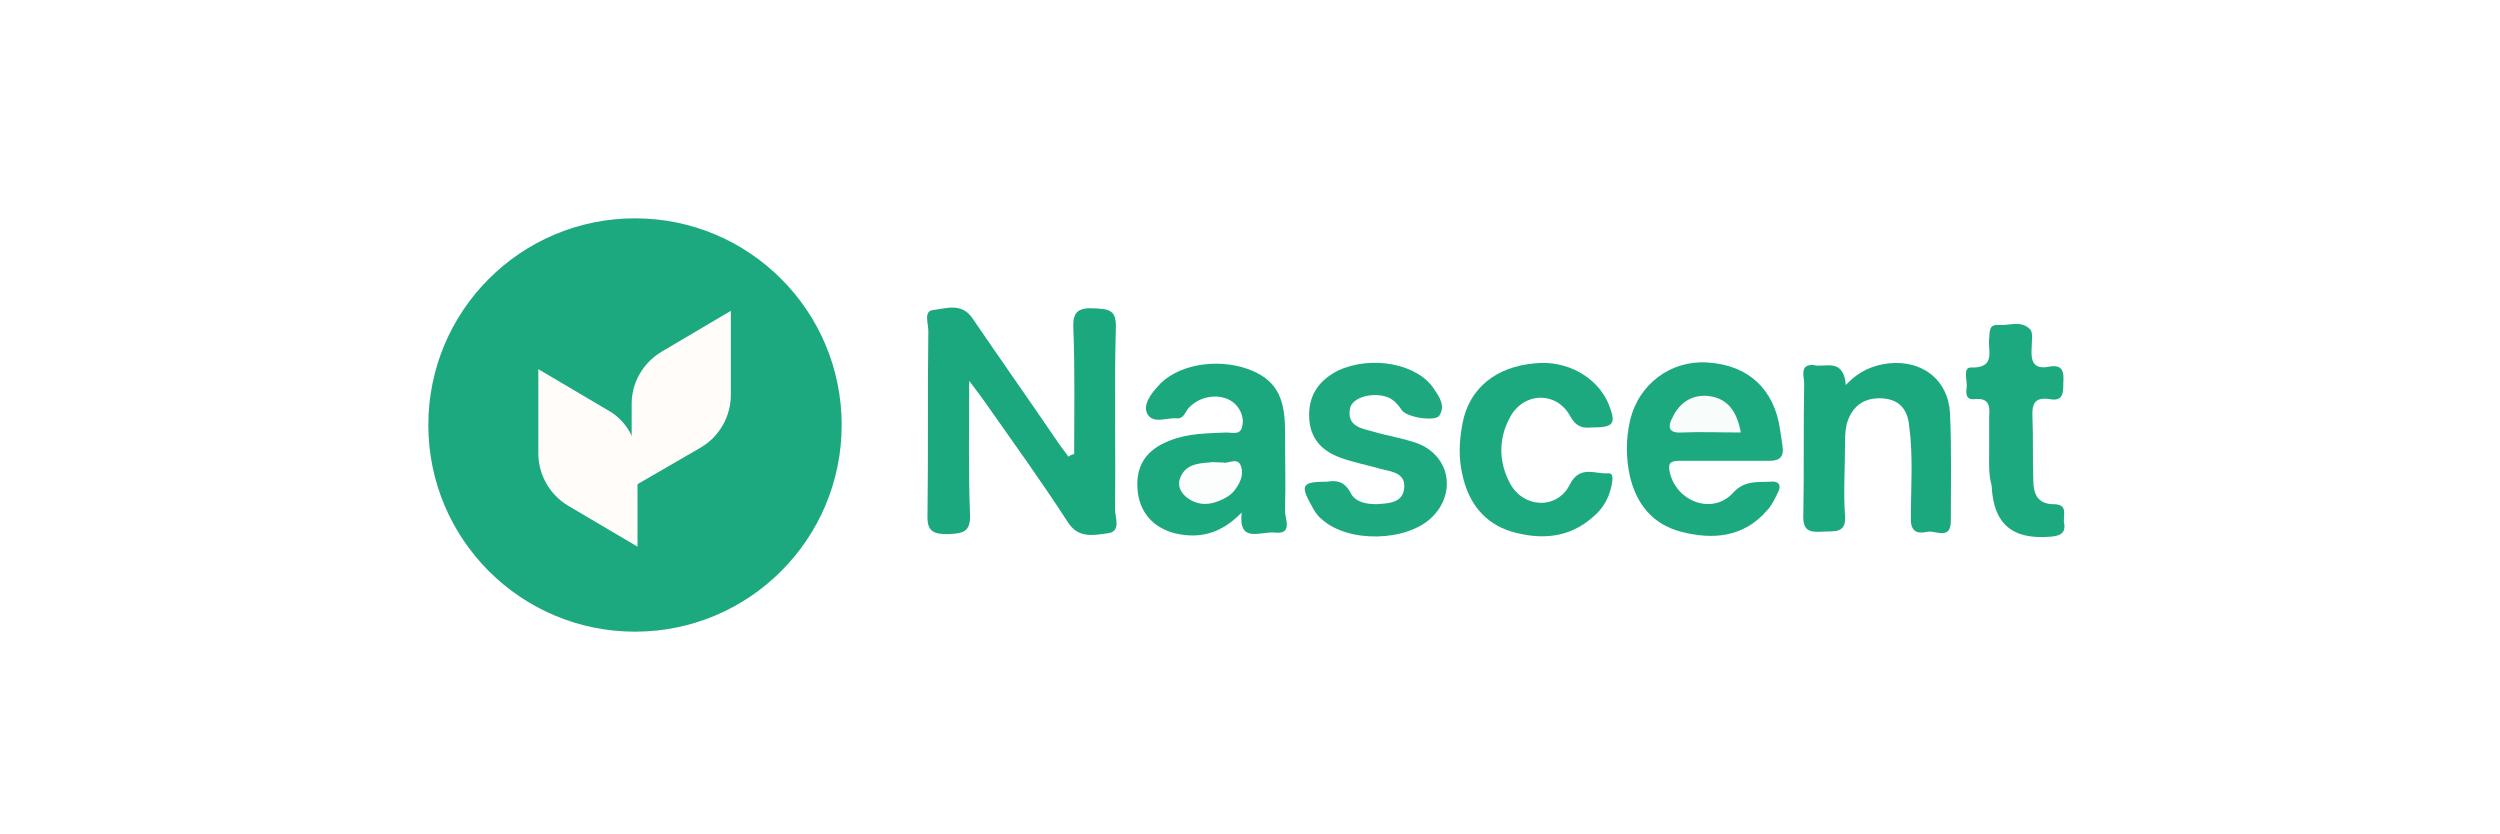
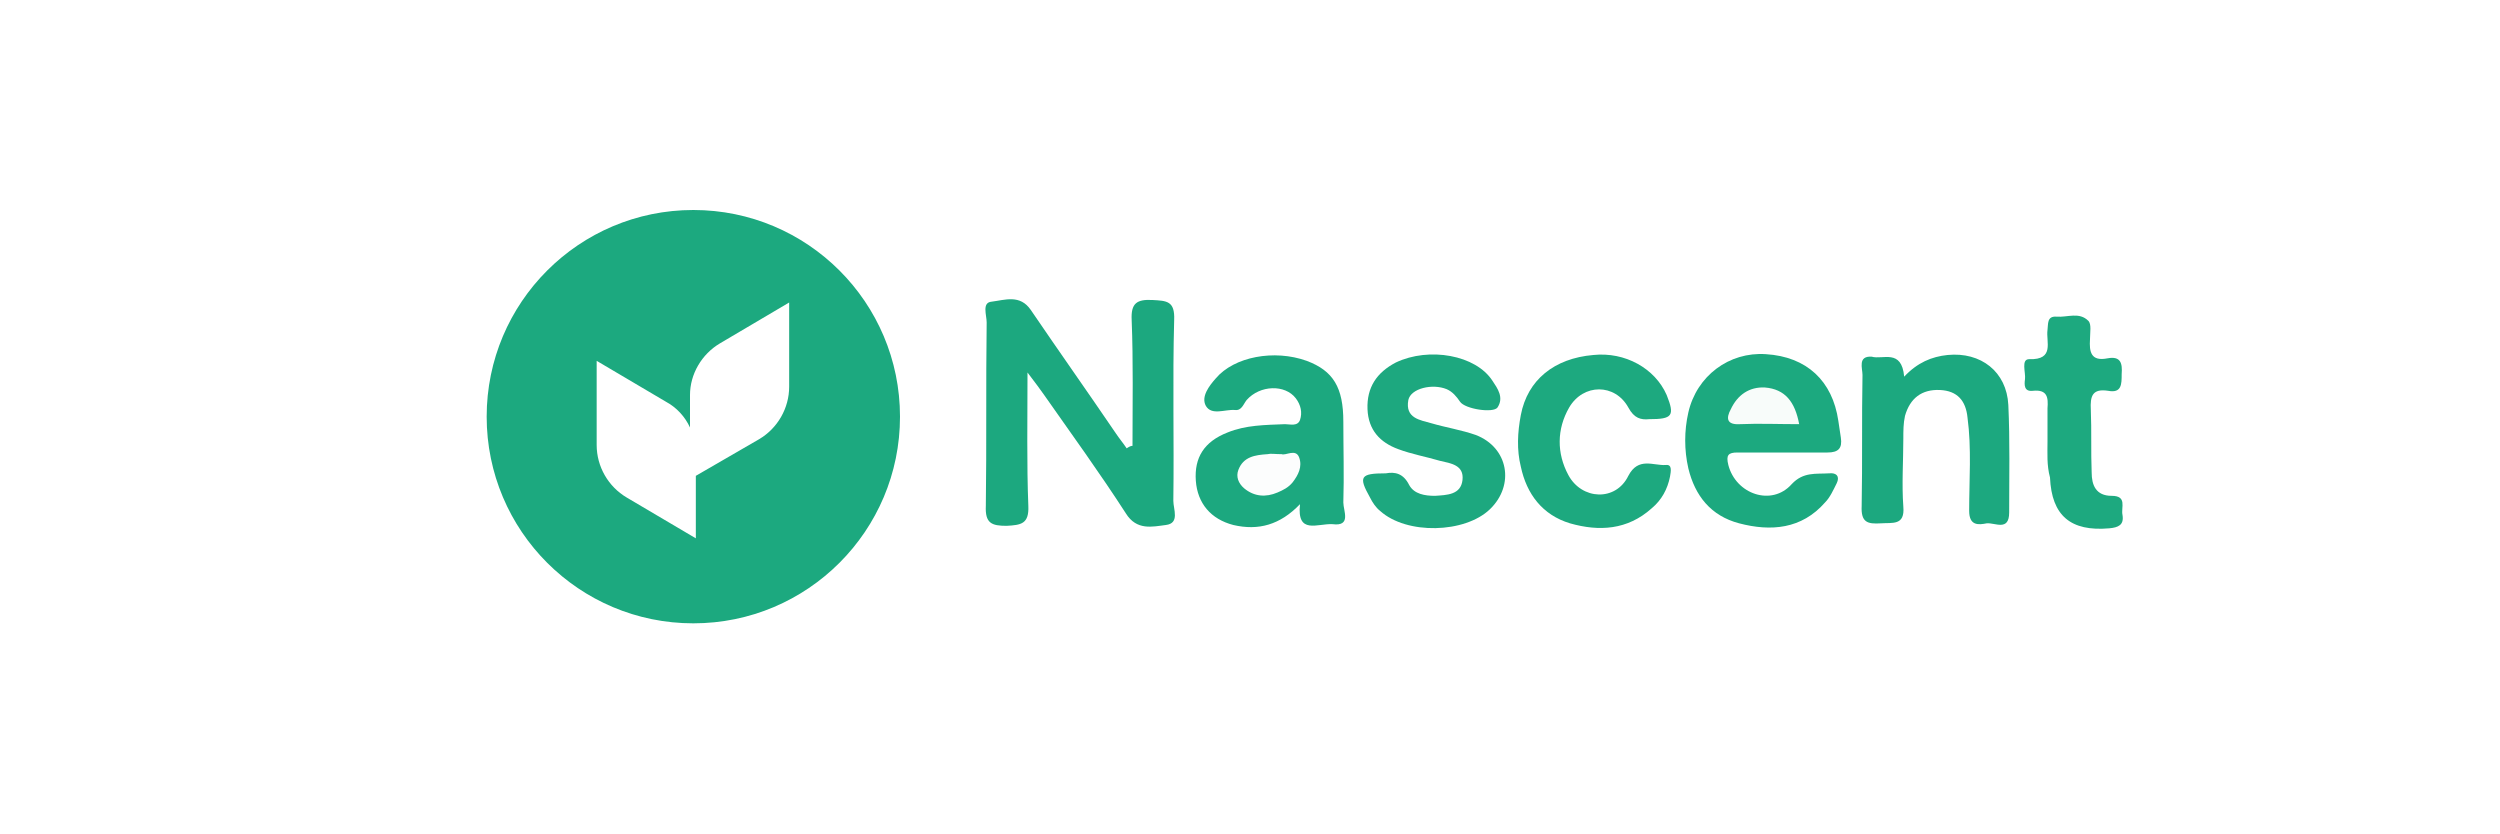
<svg xmlns="http://www.w3.org/2000/svg" version="1.1" id="katman_1" x="0px" y="0px" viewBox="0 0 300 100" style="enable-background:new 0 0 300 100;" xml:space="preserve">
  <style type="text/css">
- 	.st0{fill:#FFFCFA;}
+ 	.st0{display:none;fill:#FFFCFA;}
	.st1{fill-rule:evenodd;clip-rule:evenodd;fill:#1CA97F;}
	.st2{display:none;fill:#FEFEFE;}
	.st3{fill:#1CA87F;}
	.st4{fill:#1CA97F;}
	.st5{fill:#1DA87F;}
	.st6{fill:#1DA97F;}
	.st7{fill:#FCFDFD;}
	.st8{fill:#F8FCFA;}
</style>
-   <path class="st0" d="M76.2,26.2L76.2,26.2C89.9,26.2,101,37.3,101,51l0,0c0,13.7-11.1,24.8-24.8,24.8l0,0  c-13.7,0-24.8-11.1-24.8-24.8l0,0C51.4,37.3,62.5,26.2,76.2,26.2z" />
-   <path class="st1" d="M76.2,75.8C89.9,75.8,101,64.7,101,51c0-13.7-11.1-24.8-24.8-24.8S51.4,37.3,51.4,51  C51.4,64.7,62.5,75.8,76.2,75.8z M79.4,42.2l8.3-4.9l0,10.1c0,2.6-1.4,5-3.6,6.3l-7.6,4.4v7.5l-8.3-4.9c-2.2-1.3-3.6-3.7-3.6-6.3  l0-10.1l8.3,4.9c1.3,0.7,2.3,1.8,2.9,3.1v-3.9C75.8,45.9,77.2,43.5,79.4,42.2z" />
+   <path class="st0" d="M83.2,25.2L83.2,25.2C96.9,25.2,108,36.3,108,50l0,0c0,13.7-11.1,24.8-24.8,24.8l0,0  c-13.7,0-24.8-11.1-24.8-24.8l0,0C58.4,36.3,69.5,25.2,83.2,25.2z" />
+   <path class="st1" d="M83.2,74.8C96.9,74.8,108,63.7,108,50S96.9,25.2,83.2,25.2S58.4,36.3,58.4,50S69.5,74.8,83.2,74.8z M86.4,41.2  l8.3-4.9l0,10.1c0,2.6-1.4,5-3.6,6.3l-7.6,4.4v7.5l-8.3-4.9c-2.2-1.3-3.6-3.7-3.6-6.3l0-10.1l8.3,4.9c1.3,0.7,2.3,1.8,2.9,3.1v-3.9  C82.8,44.9,84.2,42.5,86.4,41.2z" />
  <g>
-     <path class="st2" d="M103,74.4c0-14.7,0-29.4,0-44.2c0-1.5,0.3-1.8,1.8-1.8c49.1,0.1,98.3,0.1,147.4,0c1.5,0,1.8,0.3,1.8,1.8   c-0.1,14.1-0.1,28.1,0,42.2c0,1.7-0.3,2.1-2,2C202.3,74.4,152.7,74.4,103,74.4z" />
-     <path class="st3" d="M128.9,54.5c0-5,0.1-10.1-0.1-15.1c-0.1-2,0.6-2.5,2.5-2.4c1.7,0.1,2.7,0.1,2.6,2.4c-0.2,7.2,0,14.5-0.1,21.7   c0,1,0.8,2.7-0.9,2.9c-1.6,0.2-3.5,0.7-4.8-1.4c-3.1-4.8-6.5-9.5-9.8-14.2c-0.5-0.7-1-1.4-2-2.7c0,5.8-0.1,10.9,0.1,16   c0.1,2.2-0.9,2.3-2.6,2.4c-1.8,0-2.6-0.3-2.5-2.4c0.1-7.3,0-14.6,0.1-22c0-0.9-0.6-2.4,0.6-2.5c1.6-0.2,3.4-0.9,4.7,1   c3.4,5,6.8,9.8,10.2,14.8c0.4,0.6,0.9,1.2,1.3,1.8C128.5,54.6,128.7,54.5,128.9,54.5z" />
-     <path class="st3" d="M149,61.5c-2.4,2.5-5,3.2-8,2.5c-2.7-0.7-4.3-2.6-4.5-5.3c-0.2-2.8,1-4.7,3.8-5.8c2.2-0.9,4.5-0.9,6.9-1   c0.6,0,1.5,0.3,1.8-0.5c0.3-0.9,0.1-1.8-0.5-2.6c-1.3-1.7-4.3-1.6-5.9,0.2c-0.4,0.5-0.6,1.3-1.4,1.2c-1.2-0.1-2.8,0.7-3.5-0.5   c-0.6-1.1,0.4-2.4,1.2-3.3c2.2-2.6,7-3.5,10.9-2.1c3.2,1.2,4.4,3.2,4.4,7.3c0,3.2,0.1,6.5,0,9.7c0,1,1,2.9-1.3,2.6   C151.1,63.8,148.6,65.2,149,61.5z" />
-     <path class="st4" d="M207,55.3c-1.8,0-3.7,0-5.5,0c-1.1,0-1.4,0.3-1.1,1.5c0.9,3.5,5.2,5,7.6,2.3c1.4-1.5,2.9-1.2,4.5-1.3   c0.9-0.1,1.3,0.4,0.9,1.2c-0.4,0.8-0.8,1.7-1.4,2.3c-2.8,3.2-6.5,3.5-10.3,2.5c-3.4-0.9-5.3-3.3-6.1-6.6c-0.5-2.2-0.5-4.5,0-6.7   c1-4.4,4.9-7.3,9.3-7c4.9,0.3,8,3.2,8.7,8c0.1,0.7,0.2,1.3,0.3,2c0.2,1.3-0.3,1.8-1.6,1.8C210.4,55.3,208.7,55.3,207,55.3z" />
-     <path class="st3" d="M221.5,46.2c1.6-1.7,3.3-2.4,5.2-2.6c4-0.4,7.1,2,7.3,6c0.2,4.3,0.1,8.6,0.1,12.9c0,2.3-1.7,1.2-2.7,1.3   c-1,0.2-2.1,0.3-2.1-1.5c0-3.7,0.3-7.5-0.2-11.2c-0.2-2-1.2-3.2-3.3-3.3c-2.2-0.1-3.6,1-4.2,3.1c-0.2,0.9-0.2,1.8-0.2,2.7   c0,2.7-0.2,5.5,0,8.2c0.2,2.3-1.3,1.9-2.7,2c-1.6,0.1-2.4-0.1-2.3-2.1c0.1-5.2,0-10.5,0.1-15.7c0-0.8-0.6-2.3,1.1-2.2   C218.9,44.2,221.2,42.8,221.5,46.2z" />
-     <path class="st5" d="M159.3,57.8c1.1-0.2,2.1,0,2.8,1.4c0.6,1.1,1.9,1.3,3.1,1.3c1.4-0.1,3.1-0.1,3.3-1.9c0.2-1.8-1.4-2-2.7-2.3   c-1.7-0.5-3.4-0.8-5-1.4c-2.2-0.8-3.6-2.3-3.7-4.8c-0.1-2.6,1.1-4.4,3.4-5.6c4-1.9,9.6-0.9,11.6,2.2c0.6,0.9,1.4,2,0.6,3.2   c-0.5,0.7-3.9,0.2-4.5-0.7c-0.4-0.6-0.9-1.2-1.6-1.5c-1.7-0.7-4.3-0.1-4.6,1.3c-0.4,2.2,1.4,2.4,2.8,2.8c1.7,0.5,3.6,0.8,5.3,1.4   c3.9,1.5,4.7,6,1.7,8.9c-3,2.9-10,3.1-13.2,0.2c-0.5-0.4-0.9-1-1.2-1.6C156,58.2,156.2,57.8,159.3,57.8z" />
-     <path class="st6" d="M190.9,51.3c-1,0.1-1.8-0.1-2.5-1.4c-1.6-2.9-5.4-2.9-7.1,0c-1.5,2.6-1.5,5.5-0.1,8.1c1.6,3,5.7,3.2,7.2,0.1   c1.2-2.3,3-1.2,4.5-1.3c0.8-0.1,0.6,0.8,0.5,1.4c-0.3,1.5-1,2.8-2.2,3.8c-2.9,2.6-6.3,2.8-9.8,1.8c-3.3-1-5.2-3.5-5.9-6.8   c-0.5-2-0.4-4.1,0-6.2c0.8-4.2,4-6.8,8.7-7.2c3.8-0.4,7.4,1.6,8.8,4.8C194,50.9,193.7,51.3,190.9,51.3z" />
-     <path class="st6" d="M238.7,54c0-1.3,0-2.7,0-4c0.1-1.3,0-2.3-1.8-2.1c-1,0.1-1-0.7-0.9-1.4c0.1-0.8-0.5-2.4,0.5-2.4   c3.1,0.1,2-2.1,2.2-3.5c0.1-0.7-0.1-1.7,1.1-1.6c1.3,0.1,2.7-0.6,3.8,0.5c0.4,0.4,0.2,1.4,0.2,2.2c-0.1,1.5,0.1,2.7,2.1,2.3   c1.6-0.3,1.8,0.6,1.7,1.9c0,1.2,0,2.3-1.6,2c-1.9-0.3-2.2,0.6-2.1,2.3c0.1,2.5,0,5,0.1,7.5c0,1.5,0.5,2.8,2.4,2.8   c1.9,0,1.1,1.4,1.3,2.3c0.2,1.2-0.5,1.5-1.6,1.6c-4.6,0.4-6.9-1.5-7.1-6.1C238.6,56.8,238.7,55.4,238.7,54   C238.7,54,238.7,54,238.7,54z" />
-     <path class="st7" d="M146.8,55.5c0.5,0.2,1.7-0.7,2.1,0.4c0.4,1.1-0.1,2.1-0.8,3c-0.5,0.6-1.1,0.9-1.8,1.2c-1.4,0.6-2.8,0.5-4-0.5   c-0.7-0.6-1-1.4-0.7-2.2c0.6-1.6,2-1.8,3.5-1.9C145.5,55.4,146,55.5,146.8,55.5z" />
-     <path class="st8" d="M208.9,51.9c-2.5,0-4.8-0.1-7.1,0c-1.6,0.1-1.7-0.7-1.1-1.8c0.8-1.7,2.2-2.7,4.1-2.6   C207.2,47.7,208.4,49.2,208.9,51.9z" />
+     <path class="st2" d="M110,73.4c0-14.7,0-29.4,0-44.2c0-1.5,0.3-1.8,1.8-1.8c49.1,0.1,98.3,0.1,147.4,0c1.5,0,1.8,0.3,1.8,1.8   c-0.1,14.1-0.1,28.1,0,42.2c0,1.7-0.3,2.1-2,2C209.3,73.4,159.7,73.4,110,73.4z" />
+     <path class="st3" d="M135.9,53.5c0-5,0.1-10.1-0.1-15.1c-0.1-2,0.6-2.5,2.5-2.4c1.7,0.1,2.7,0.1,2.6,2.4c-0.2,7.2,0,14.5-0.1,21.7   c0,1,0.8,2.7-0.9,2.9c-1.6,0.2-3.5,0.7-4.8-1.4c-3.1-4.8-6.5-9.5-9.8-14.2c-0.5-0.7-1-1.4-2-2.7c0,5.8-0.1,10.9,0.1,16   c0.1,2.2-0.9,2.3-2.6,2.4c-1.8,0-2.6-0.3-2.5-2.4c0.1-7.3,0-14.6,0.1-22c0-0.9-0.6-2.4,0.6-2.5c1.6-0.2,3.4-0.9,4.7,1   c3.4,5,6.8,9.8,10.2,14.8c0.4,0.6,0.9,1.2,1.3,1.8C135.5,53.6,135.7,53.5,135.9,53.5z" />
+     <path class="st3" d="M156,60.5c-2.4,2.5-5,3.2-8,2.5c-2.7-0.7-4.3-2.6-4.5-5.3c-0.2-2.8,1-4.7,3.8-5.8c2.2-0.9,4.5-0.9,6.9-1   c0.6,0,1.5,0.3,1.8-0.5c0.3-0.9,0.1-1.8-0.5-2.6c-1.3-1.7-4.3-1.6-5.9,0.2c-0.4,0.5-0.6,1.3-1.4,1.2c-1.2-0.1-2.8,0.7-3.5-0.5   c-0.6-1.1,0.4-2.4,1.2-3.3c2.2-2.6,7-3.5,10.9-2.1c3.2,1.2,4.4,3.2,4.4,7.3c0,3.2,0.1,6.5,0,9.7c0,1,1,2.9-1.3,2.6   C158.1,62.8,155.6,64.2,156,60.5z" />
+     <path class="st4" d="M214,54.3c-1.8,0-3.7,0-5.5,0c-1.1,0-1.4,0.3-1.1,1.5c0.9,3.5,5.2,5,7.6,2.3c1.4-1.5,2.9-1.2,4.5-1.3   c0.9-0.1,1.3,0.4,0.9,1.2c-0.4,0.8-0.8,1.7-1.4,2.3c-2.8,3.2-6.5,3.5-10.3,2.5c-3.4-0.9-5.3-3.3-6.1-6.6c-0.5-2.2-0.5-4.5,0-6.7   c1-4.4,4.9-7.3,9.3-7c4.9,0.3,8,3.2,8.7,8c0.1,0.7,0.2,1.3,0.3,2c0.2,1.3-0.3,1.8-1.6,1.8C217.4,54.3,215.7,54.3,214,54.3z" />
+     <path class="st3" d="M228.5,45.2c1.6-1.7,3.3-2.4,5.2-2.6c4-0.4,7.1,2,7.3,6c0.2,4.3,0.1,8.6,0.1,12.9c0,2.3-1.7,1.2-2.7,1.3   c-1,0.2-2.1,0.3-2.1-1.5c0-3.7,0.3-7.5-0.2-11.2c-0.2-2-1.2-3.2-3.3-3.3c-2.2-0.1-3.6,1-4.2,3.1c-0.2,0.9-0.2,1.8-0.2,2.7   c0,2.7-0.2,5.5,0,8.2c0.2,2.3-1.3,1.9-2.7,2c-1.6,0.1-2.4-0.1-2.3-2.1c0.1-5.2,0-10.5,0.1-15.7c0-0.8-0.6-2.3,1.1-2.2   C225.9,43.2,228.2,41.8,228.5,45.2z" />
+     <path class="st5" d="M166.3,56.8c1.1-0.2,2.1,0,2.8,1.4c0.6,1.1,1.9,1.3,3.1,1.3c1.4-0.1,3.1-0.1,3.3-1.9c0.2-1.8-1.4-2-2.7-2.3   c-1.7-0.5-3.4-0.8-5-1.4c-2.2-0.8-3.6-2.3-3.7-4.8c-0.1-2.6,1.1-4.4,3.4-5.6c4-1.9,9.6-0.9,11.6,2.2c0.6,0.9,1.4,2,0.6,3.2   c-0.5,0.7-3.9,0.2-4.5-0.7c-0.4-0.6-0.9-1.2-1.6-1.5c-1.7-0.7-4.3-0.1-4.6,1.3c-0.4,2.2,1.4,2.4,2.8,2.8c1.7,0.5,3.6,0.8,5.3,1.4   c3.9,1.5,4.7,6,1.7,8.9c-3,2.9-10,3.1-13.2,0.2c-0.5-0.4-0.9-1-1.2-1.6C163,57.2,163.2,56.8,166.3,56.8z" />
+     <path class="st6" d="M197.9,50.3c-1,0.1-1.8-0.1-2.5-1.4c-1.6-2.9-5.4-2.9-7.1,0c-1.5,2.6-1.5,5.5-0.1,8.1c1.6,3,5.7,3.2,7.2,0.1   c1.2-2.3,3-1.2,4.5-1.3c0.8-0.1,0.6,0.8,0.5,1.4c-0.3,1.5-1,2.8-2.2,3.8c-2.9,2.6-6.3,2.8-9.8,1.8c-3.3-1-5.2-3.5-5.9-6.8   c-0.5-2-0.4-4.1,0-6.2c0.8-4.2,4-6.8,8.7-7.2c3.8-0.4,7.4,1.6,8.8,4.8C201,49.9,200.7,50.3,197.9,50.3z" />
+     <path class="st6" d="M245.7,53c0-1.3,0-2.7,0-4c0.1-1.3,0-2.3-1.8-2.1c-1,0.1-1-0.7-0.9-1.4c0.1-0.8-0.5-2.4,0.5-2.4   c3.1,0.1,2-2.1,2.2-3.5c0.1-0.7-0.1-1.7,1.1-1.6c1.3,0.1,2.7-0.6,3.8,0.5c0.4,0.4,0.2,1.4,0.2,2.2c-0.1,1.5,0.1,2.7,2.1,2.3   c1.6-0.3,1.8,0.6,1.7,1.9c0,1.2,0,2.3-1.6,2c-1.9-0.3-2.2,0.6-2.1,2.3c0.1,2.5,0,5,0.1,7.5c0,1.5,0.5,2.8,2.4,2.8   c1.9,0,1.1,1.4,1.3,2.3c0.2,1.2-0.5,1.5-1.6,1.6c-4.6,0.4-6.9-1.5-7.1-6.1C245.6,55.8,245.7,54.4,245.7,53   C245.7,53,245.7,53,245.7,53z" />
+     <path class="st7" d="M153.8,54.5c0.5,0.2,1.7-0.7,2.1,0.4c0.4,1.1-0.1,2.1-0.8,3c-0.5,0.6-1.1,0.9-1.8,1.2c-1.4,0.6-2.8,0.5-4-0.5   c-0.7-0.6-1-1.4-0.7-2.2c0.6-1.6,2-1.8,3.5-1.9C152.5,54.4,153,54.5,153.8,54.5z" />
+     <path class="st8" d="M215.9,50.9c-2.5,0-4.8-0.1-7.1,0c-1.6,0.1-1.7-0.7-1.1-1.8c0.8-1.7,2.2-2.7,4.1-2.6   C214.2,46.7,215.4,48.2,215.9,50.9z" />
  </g>
</svg>
